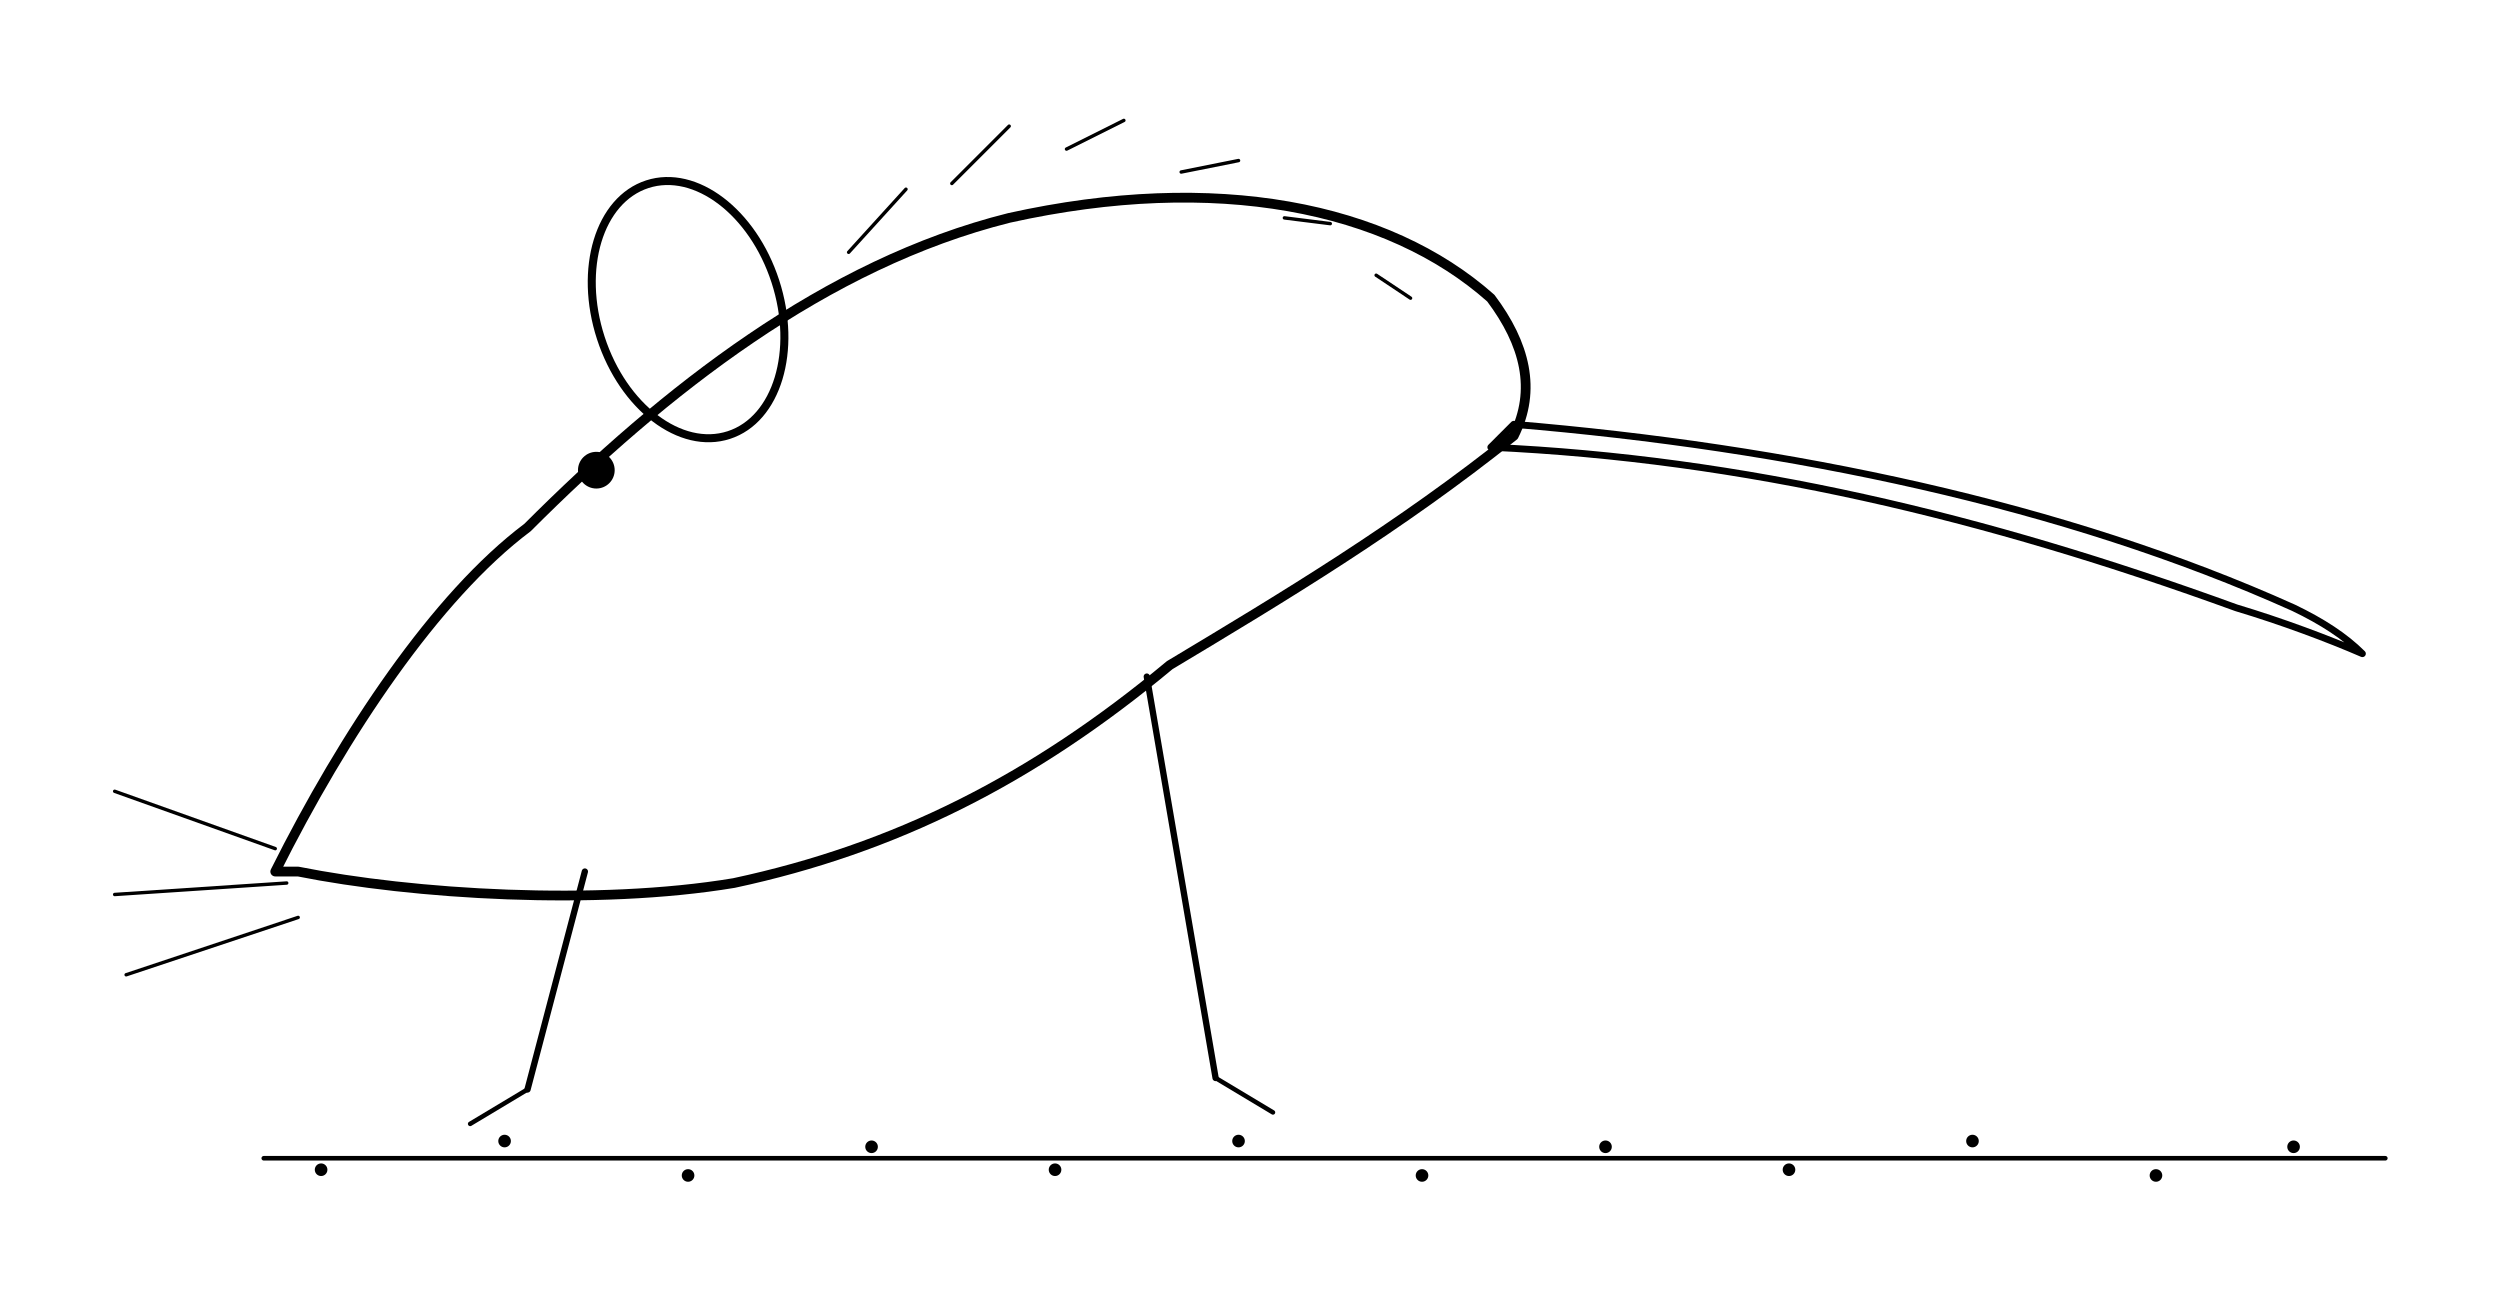
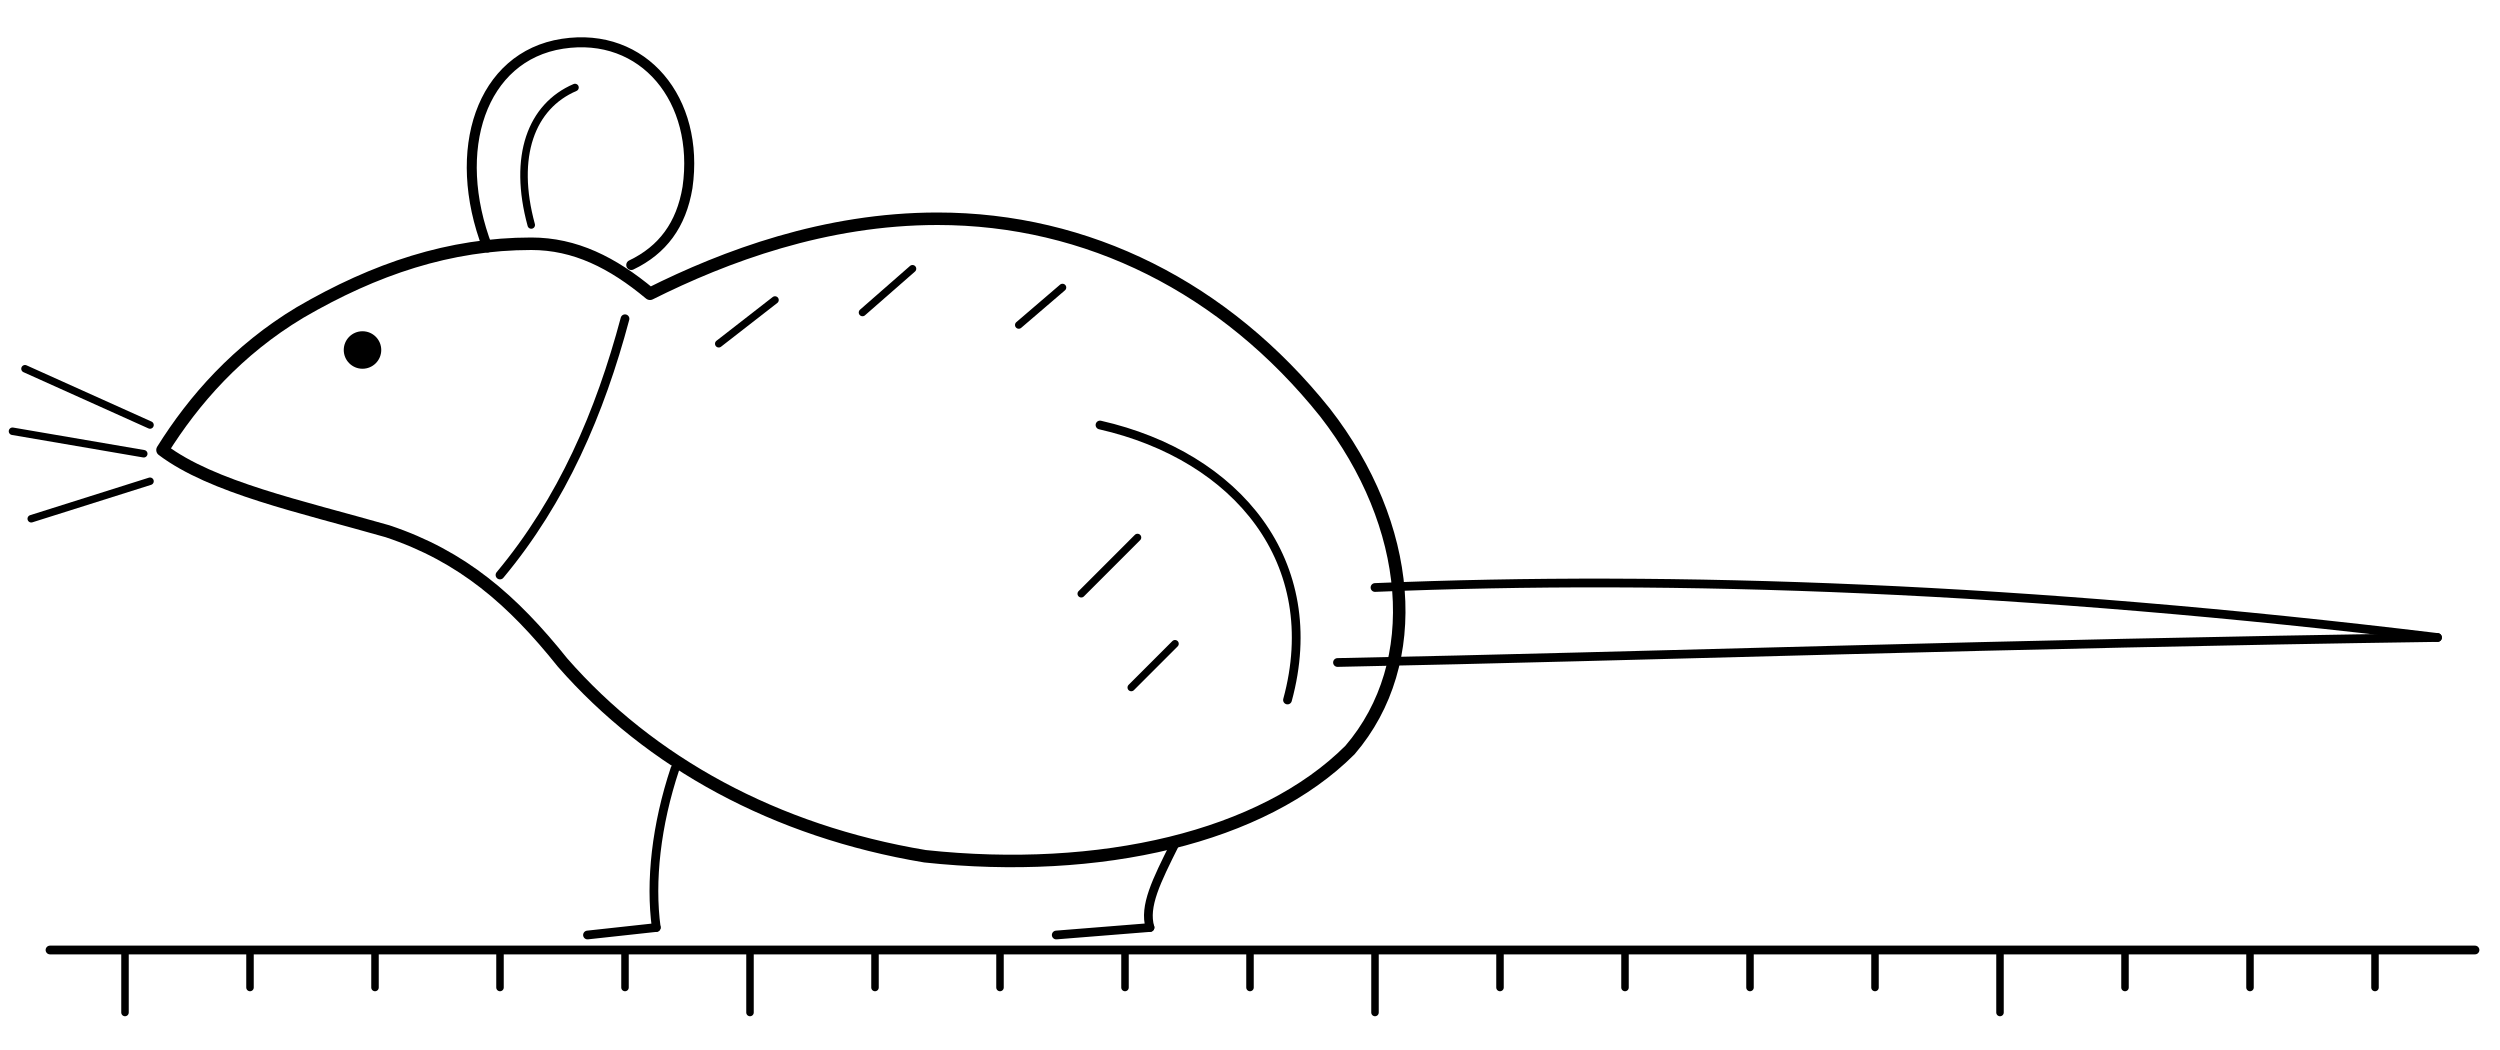
- <svg xmlns="http://www.w3.org/2000/svg" viewBox="12 74 218 114" fill="none" stroke="currentColor" stroke-width="0.8" stroke-linecap="round" stroke-linejoin="round">
-   <path d="M36,150 C42,138 50,126 58,120 C70,108 84,97 100,93 C118,89 133,92 142,100 C145,104 146,108 144,112 C134,120 124,126 114,132 C102,142 90,148 76,151 C64,153 48,152 38,150 Z" stroke-width="0.85" />
-   <path d="M144,111 C168,113 192,118 212,127 C214.50,128.20 216.50,129.50 218,131 C215,129.70 211,128.20 207,127 C185,119 164,114 142,113 Z" stroke-width="0.60" />
-   <ellipse cx="72" cy="101" rx="8" ry="11.5" transform="rotate(-18 72 101)" stroke-width="0.70" />
-   <circle cx="64" cy="115" r="1.6" fill="currentColor" stroke="none" />
-   <g stroke-width="0.30">
-     <path d="M36,148 L22,143" />
-     <path d="M37,151 L22,152" />
-     <path d="M38,154 L23,159" />
+ <svg xmlns="http://www.w3.org/2000/svg" viewBox="10 30 200 84" fill="none" stroke="currentColor" stroke-width="1" stroke-linecap="round" stroke-linejoin="round">
+   <path d="M23,66            C25.5,62 29,58 34,55            C40,51.5 46,49.5 52.5,49.5            C56,49.5 59,51 62,53.5            C68,50.5 76,47.5 85,47.5            C97,47.5 108,53 116,63            C123,72 124,83 118,90            C111,97 98,100 84,98.5            C72,96.5 62,91 55,83            C51,78 47,74.5 41,72.5            C34,70.5 27,69 23,66 Z" />
+   <path d="M49,49.8 C46,42 48.5,34.5 55,33.5 C61.5,32.5 66,38 65,45            C64.5,48 63,50 60.5,51.2" stroke-width="0.8" />
+   <path d="M52.5,48 C51,42.5 52.5,38.5 56,37" stroke-width="0.6" />
+   <path d="M60,55.5 C58,63 55,70 50,76" stroke-width="0.7" />
+   <circle cx="39" cy="58" r="1.5" fill="currentColor" stroke="none" />
+   <g stroke-width="0.6">
+     <path d="M22,64 L12,59.5" />
+     <path d="M21.5,66.3 L11,64.5" />
+     <path d="M22,68.5 L12.5,71.5" />
  </g>
-   <g stroke-width="0.30">
-     <path d="M86,96 L91,90.50" />
-     <path d="M95,90 L100,85" />
-     <path d="M105,87 L110,84.50" />
-     <path d="M115,89 L120,88" />
-     <path d="M124,93 L128,93.50" />
-     <path d="M132,98 L135,100" />
+   <g stroke-width="0.7">
+     <path d="M98,64 C109,66.5 116,75 113,86" />
+     <path d="M64,91.5 C62.5,96 62,100.5 62.5,104.2" />
+     <path d="M62.5,104.2 L57,104.8" />
+     <path d="M104,97.5 C102.5,100.5 101.5,102.5 102,104.2" />
+     <path d="M102,104.2 L94.5,104.8" />
  </g>
-   <g stroke-width="0.55">
-     <path d="M63,150 L58,169" />
-     <path d="M112,133 L118,168" />
+   <g stroke-width="0.7">
+     <path d="M120,77 C144,76 172,77 205,81" />
+     <path d="M117,83 C142,82.5 170,81.5 205,81" />
  </g>
-   <g stroke-width="0.40">
-     <path d="M58,169 L53,172" />
-     <path d="M118,168 L123,171" />
+   <g stroke-width="0.6">
+     <path d="M72,54 L67.5,57.5" />
+     <path d="M83,51.5 L79,55" />
+     <path d="M95,53 L91.5,56" />
+     <path d="M101,73 L96.5,77.5" />
+     <path d="M104,81.5 L100.5,85" />
  </g>
-   <g stroke-width="0.40">
-     <path d="M35,175 L220,175" />
-     <g stroke="none" fill="currentColor">
-       <circle cx="40" cy="176" r="0.55" />
-       <circle cx="56" cy="173.50" r="0.55" />
-       <circle cx="72" cy="176.50" r="0.55" />
-       <circle cx="88" cy="174" r="0.55" />
-       <circle cx="104" cy="176" r="0.55" />
-       <circle cx="120" cy="173.50" r="0.55" />
-       <circle cx="136" cy="176.50" r="0.55" />
-       <circle cx="152" cy="174" r="0.55" />
-       <circle cx="168" cy="176" r="0.55" />
-       <circle cx="184" cy="173.50" r="0.55" />
-       <circle cx="200" cy="176.50" r="0.55" />
-       <circle cx="212" cy="174" r="0.55" />
-     </g>
+   <path d="M14,106 L208,106" stroke-width="0.7" />
+   <g stroke-width="0.6">
+     <path d="M20,106 L20,111" />
+     <path d="M30,106 L30,109" />
+     <path d="M40,106 L40,109" />
+     <path d="M50,106 L50,109" />
+     <path d="M60,106 L60,109" />
+     <path d="M70,106 L70,111" />
+     <path d="M80,106 L80,109" />
+     <path d="M90,106 L90,109" />
+     <path d="M100,106 L100,109" />
+     <path d="M110,106 L110,109" />
+     <path d="M120,106 L120,111" />
+     <path d="M130,106 L130,109" />
+     <path d="M140,106 L140,109" />
+     <path d="M150,106 L150,109" />
+     <path d="M160,106 L160,109" />
+     <path d="M170,106 L170,111" />
+     <path d="M180,106 L180,109" />
+     <path d="M190,106 L190,109" />
+     <path d="M200,106 L200,109" />
  </g>
</svg>
